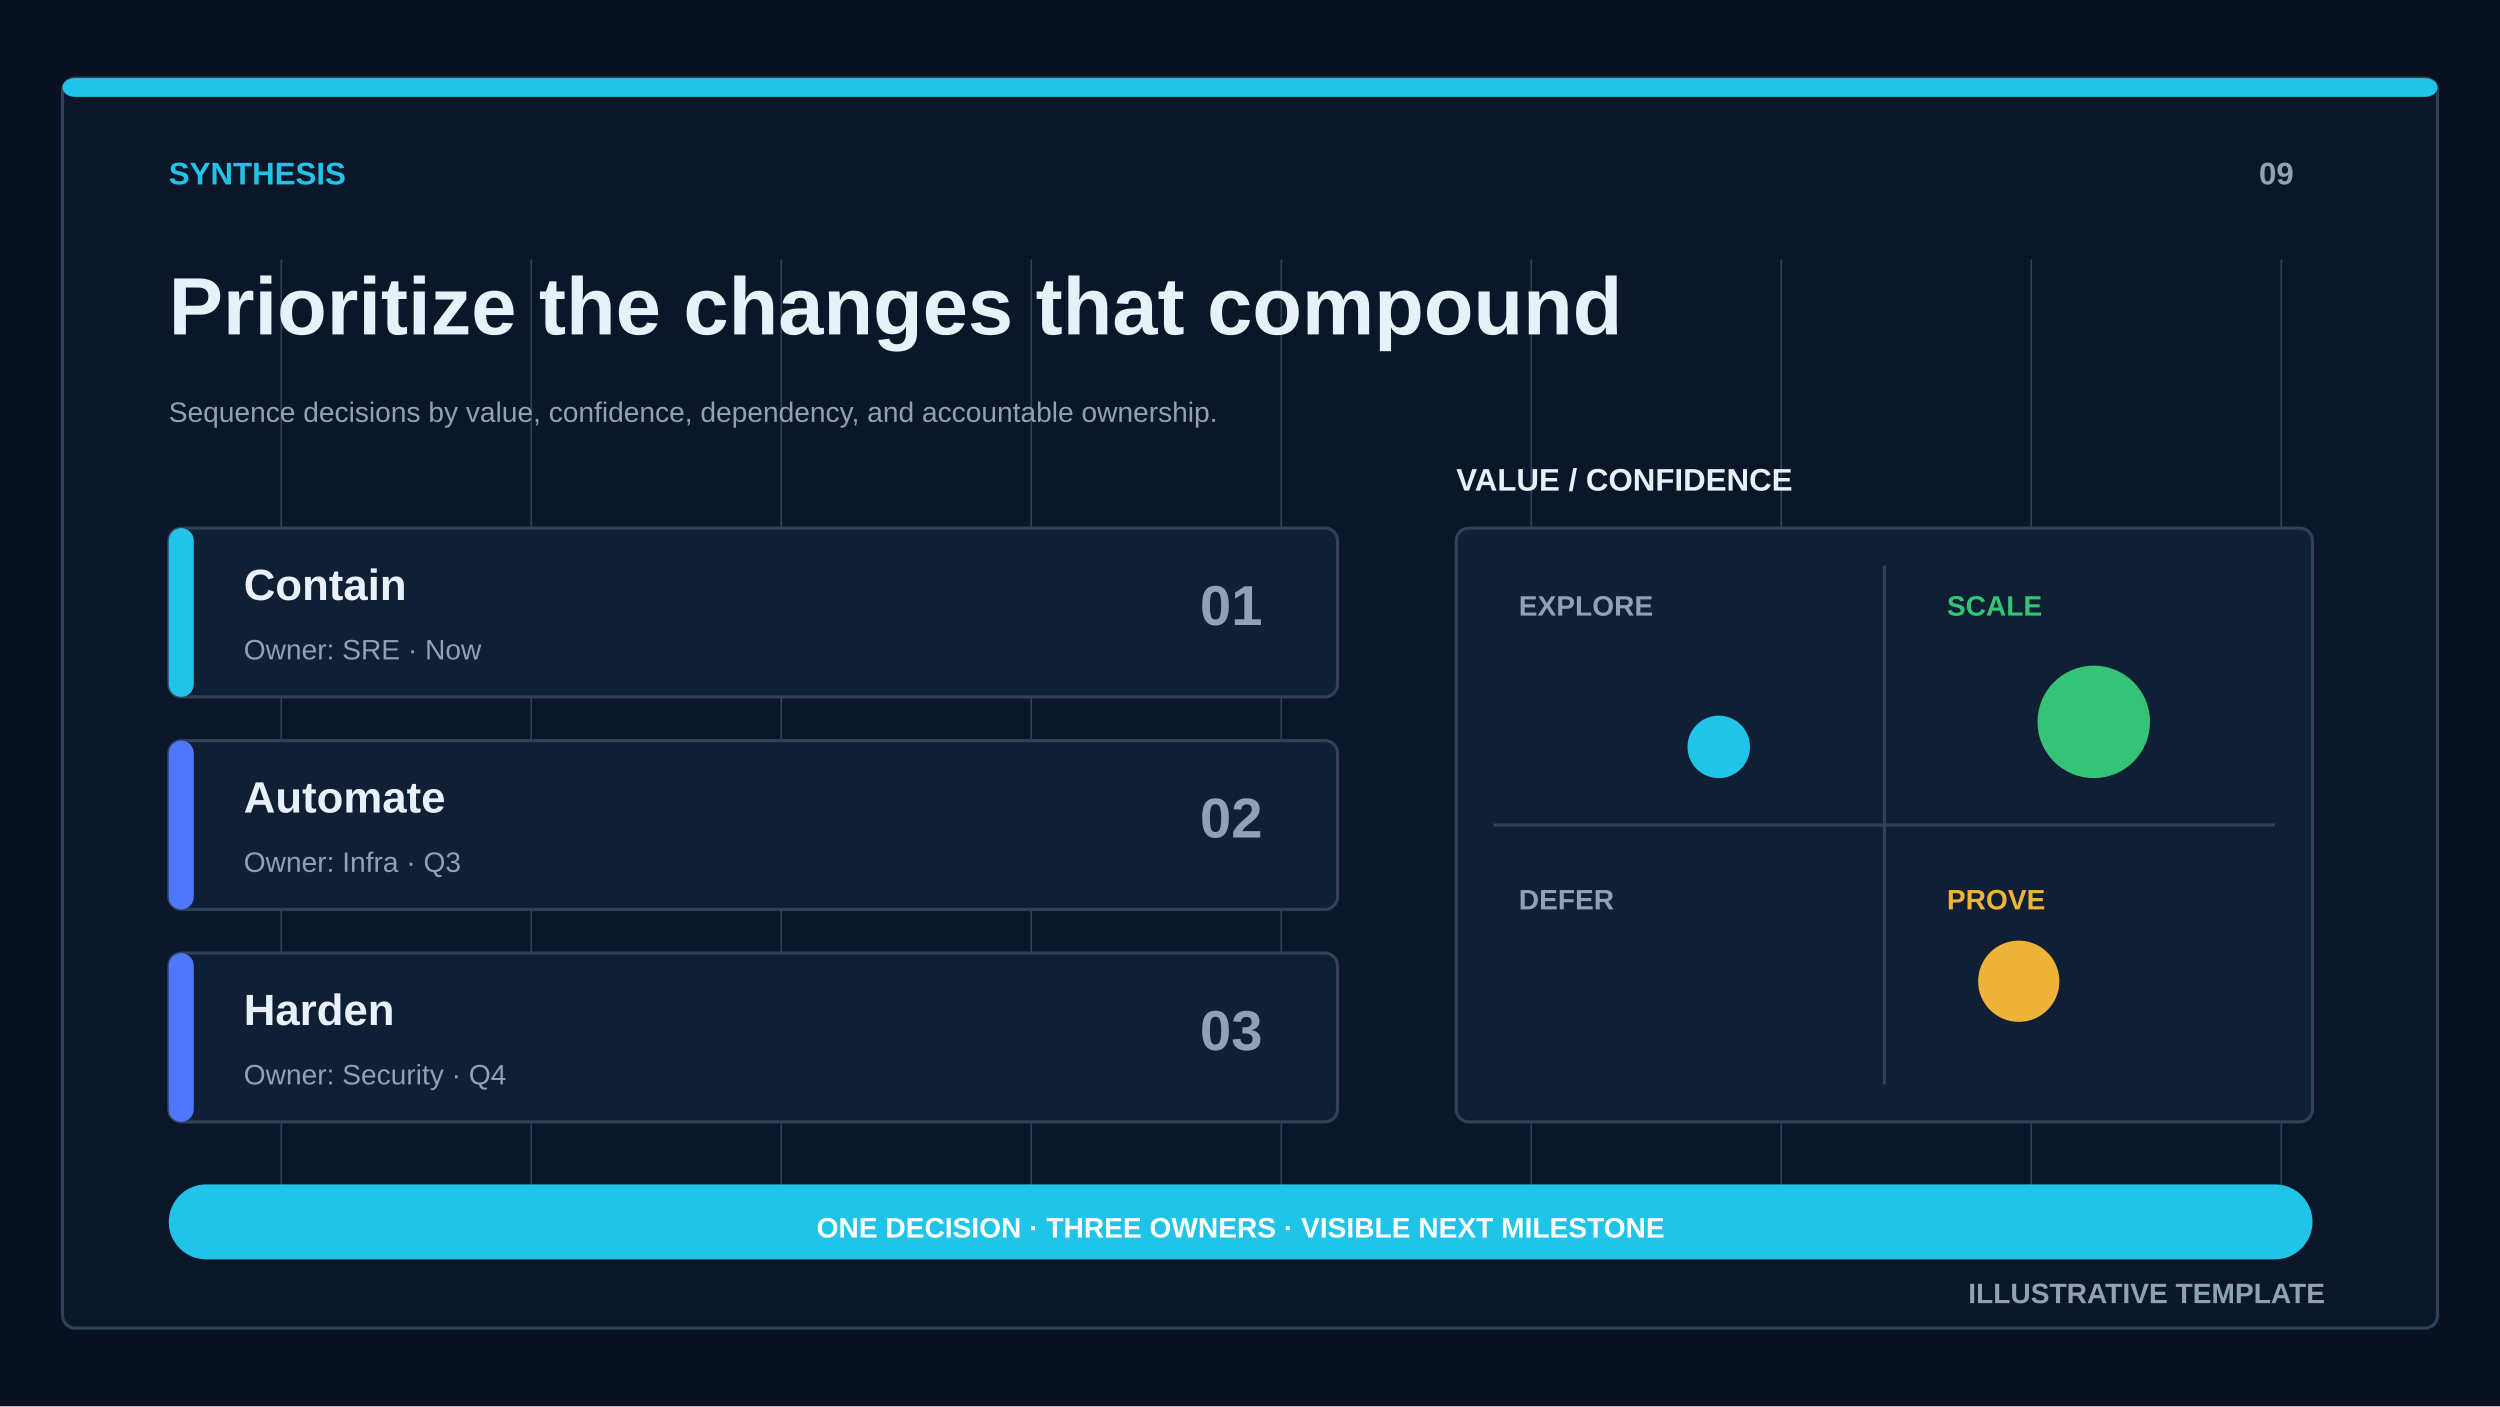
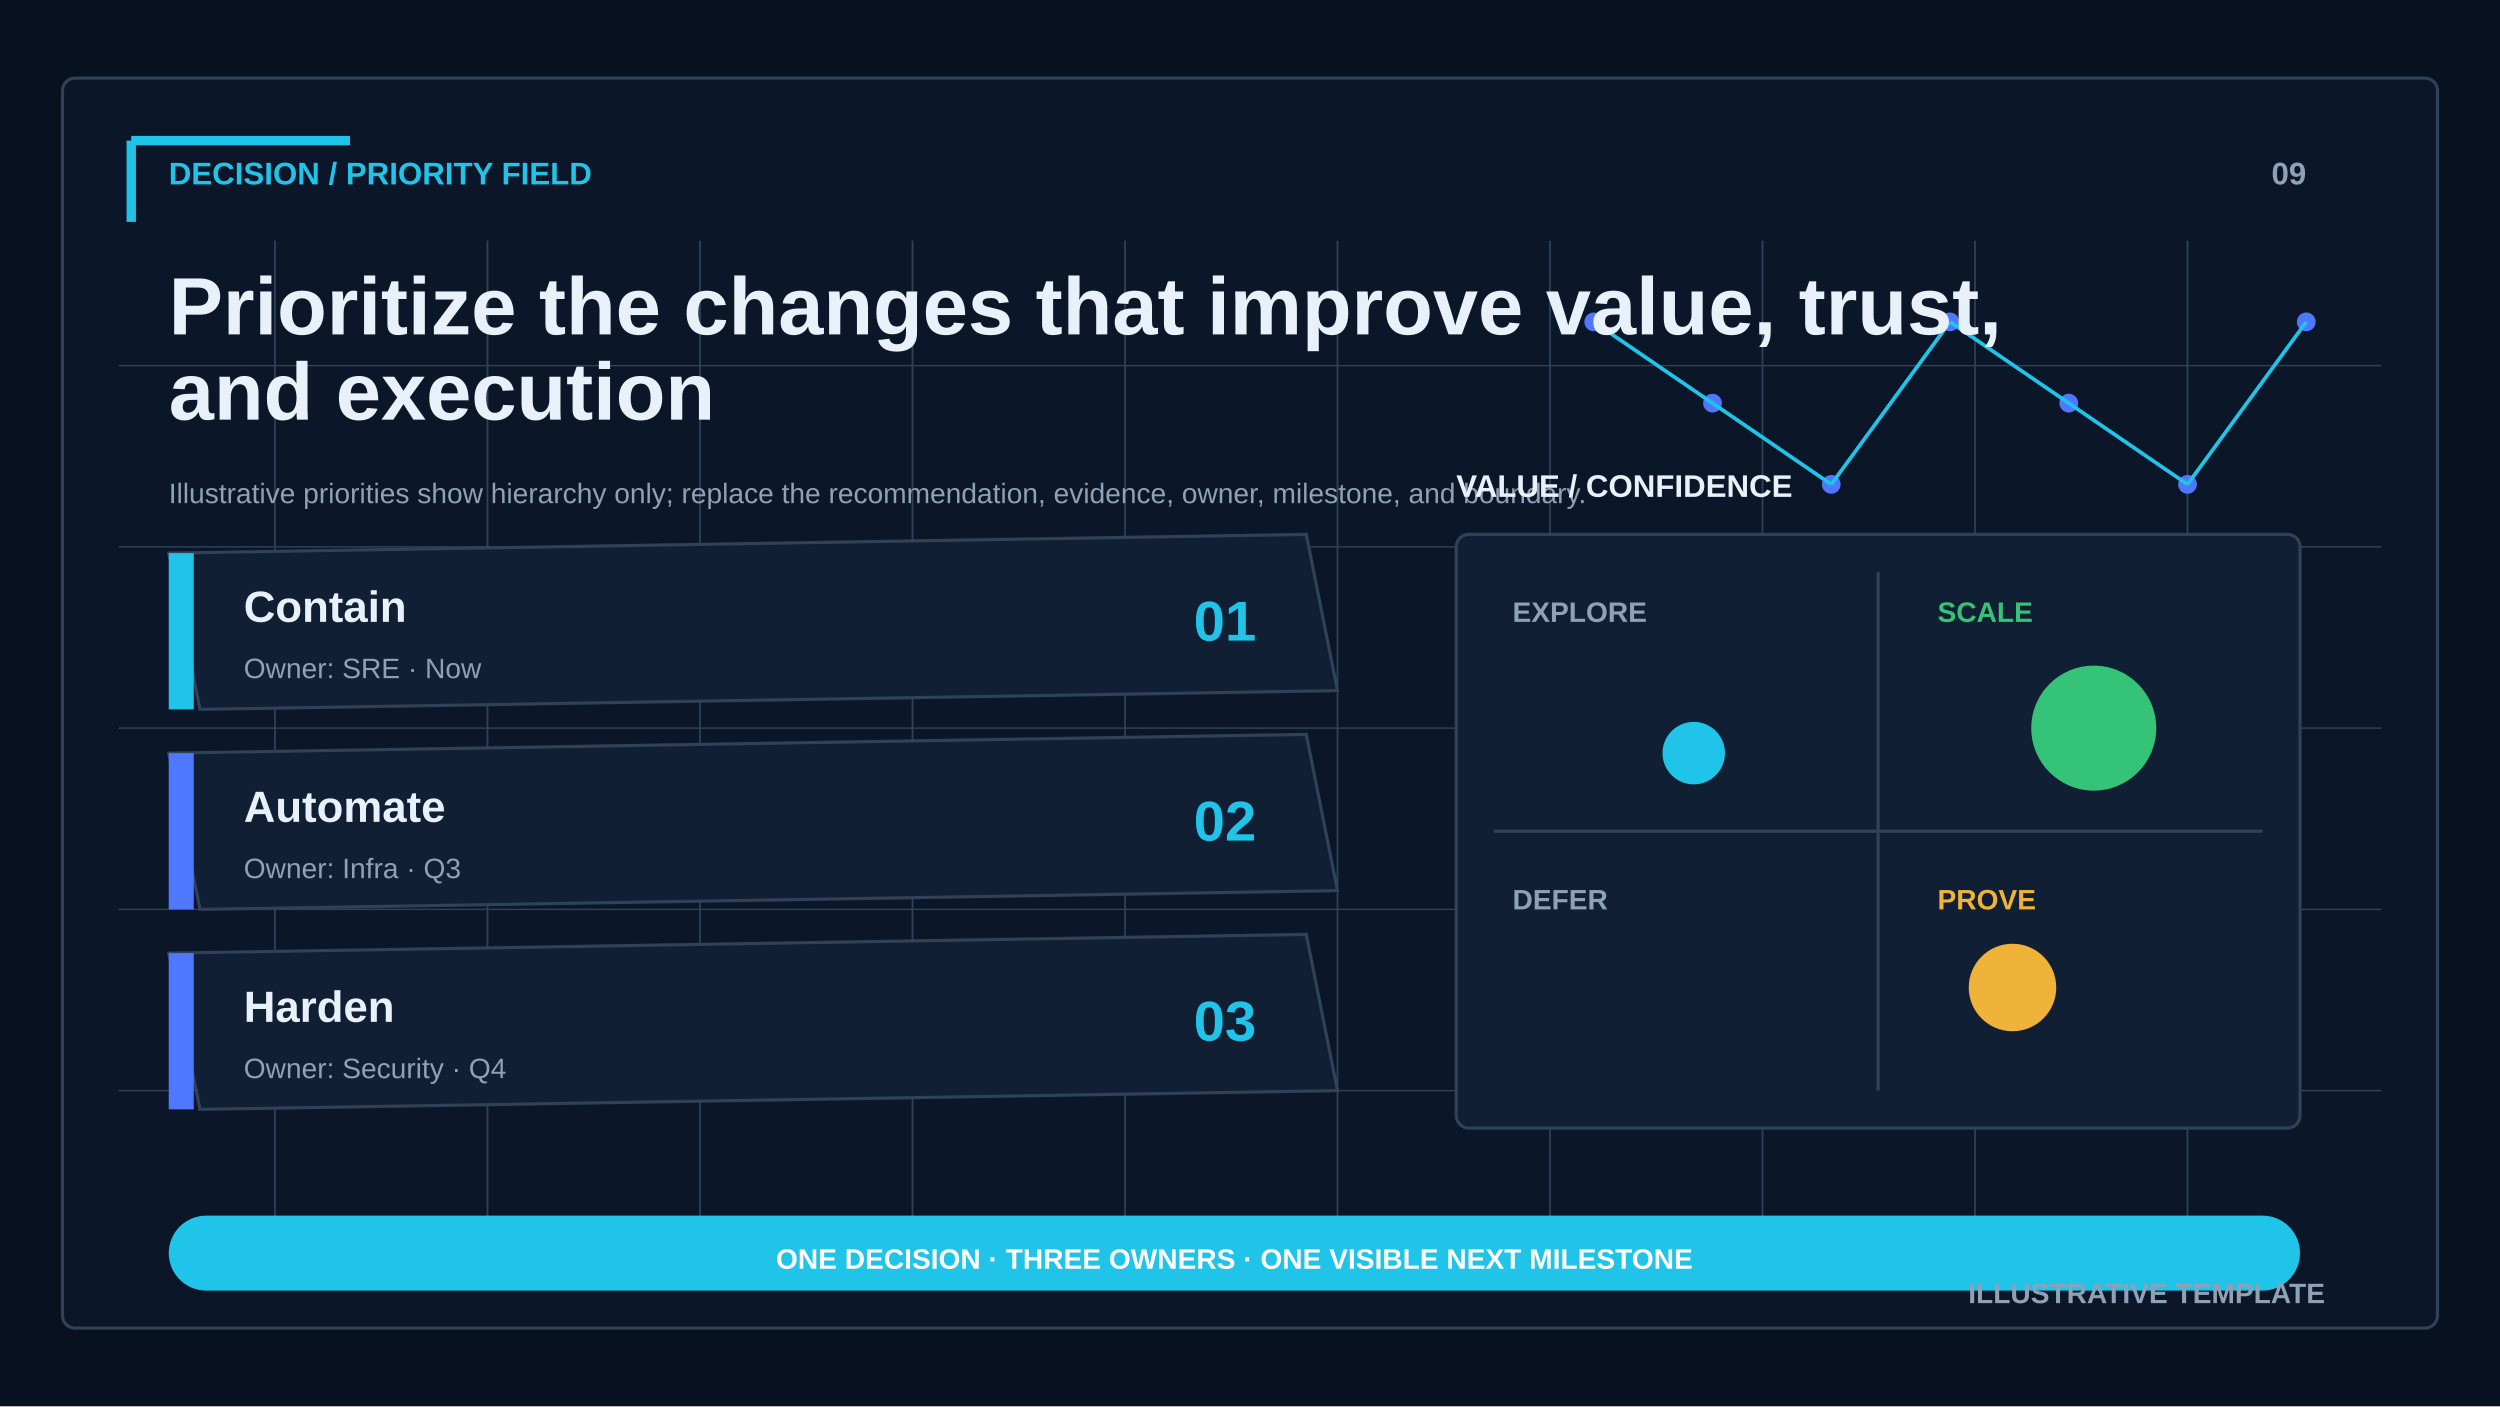
<svg xmlns="http://www.w3.org/2000/svg" width="1600" height="900" viewBox="0 0 1600 900">
  <rect x="0" y="0" width="1600" height="900" rx="0" fill="#07111F" stroke="none" stroke-width="0" />
  <g transform="translate(40 50) scale(2)">
    <rect x="0" y="0" width="760" height="400" rx="4" fill="#0B1728" stroke="#304259" stroke-width="1" />
-     <rect x="0" y="0" width="760" height="6" rx="4" fill="#20C4E8" stroke="none" stroke-width="0" />
+     <line x1="68" y1="52" x2="68" y2="382" stroke="#304259" stroke-width="0.55" />
+     <line x1="136" y1="52" x2="136" y2="382" stroke="#304259" stroke-width="0.55" />
+     <line x1="204" y1="52" x2="204" y2="382" stroke="#304259" stroke-width="0.55" />
+     <line x1="272" y1="52" x2="272" y2="382" stroke="#304259" stroke-width="0.55" />
+     <line x1="340" y1="52" x2="340" y2="382" stroke="#304259" stroke-width="0.55" />
+     <line x1="408" y1="52" x2="408" y2="382" stroke="#304259" stroke-width="0.55" />
+     <line x1="476" y1="52" x2="476" y2="382" stroke="#304259" stroke-width="0.55" />
+     <line x1="544" y1="52" x2="544" y2="382" stroke="#304259" stroke-width="0.55" />
+     <line x1="612" y1="52" x2="612" y2="382" stroke="#304259" stroke-width="0.55" />
+     <line x1="680" y1="52" x2="680" y2="382" stroke="#304259" stroke-width="0.55" />
+     <line x1="18" y1="92" x2="742" y2="92" stroke="#304259" stroke-width="0.45" />
+     <line x1="18" y1="150" x2="742" y2="150" stroke="#304259" stroke-width="0.45" />
+     <line x1="18" y1="208" x2="742" y2="208" stroke="#304259" stroke-width="0.45" />
+     <line x1="18" y1="266" x2="742" y2="266" stroke="#304259" stroke-width="0.45" />
+     <line x1="18" y1="324" x2="742" y2="324" stroke="#304259" stroke-width="0.45" />
+     <circle cx="490" cy="78" r="3" fill="#5077FF" />
+     <circle cx="528" cy="104" r="3" fill="#5077FF" />
+     <line x1="490" y1="78" x2="528" y2="104" stroke="#20C4E8" stroke-width="1.2" />
+     <circle cx="566" cy="130" r="3" fill="#5077FF" />
+     <line x1="528" y1="104" x2="566" y2="130" stroke="#20C4E8" stroke-width="1.2" />
+     <circle cx="604" cy="78" r="3" fill="#5077FF" />
+     <line x1="566" y1="130" x2="604" y2="78" stroke="#20C4E8" stroke-width="1.2" />
+     <circle cx="642" cy="104" r="3" fill="#5077FF" />
+     <line x1="604" y1="78" x2="642" y2="104" stroke="#20C4E8" stroke-width="1.2" />
+     <circle cx="680" cy="130" r="3" fill="#5077FF" />
+     <line x1="642" y1="104" x2="680" y2="130" stroke="#20C4E8" stroke-width="1.2" />
+     <circle cx="718" cy="78" r="3" fill="#5077FF" />
+     <line x1="680" y1="130" x2="718" y2="78" stroke="#20C4E8" stroke-width="1.2" />
+     <line x1="22" y1="46" x2="22" y2="20" stroke="#20C4E8" stroke-width="3" />
+     <line x1="22" y1="20" x2="92" y2="20" stroke="#20C4E8" stroke-width="3" />
    <text data-role="label" x="34" y="34" font-family="Arial" font-size="10" font-weight="700" fill="#20C4E8" text-anchor="start">
-       <tspan x="34" dy="0">SYNTHESIS</tspan>
+       <tspan x="34" dy="0">DECISION / PRIORITY FIELD</tspan>
    </text>
-     <text data-role="page-number" x="714" y="34" font-family="Arial" font-size="10" font-weight="700" fill="#8EA1B6" text-anchor="end">
-       <tspan x="714" dy="0">09</tspan>
+     <text data-role="page-number" x="718" y="34" font-family="Arial" font-size="10" font-weight="700" fill="#8EA1B6" text-anchor="end">
+       <tspan x="718" dy="0">09</tspan>
    </text>
-     <line x1="70" y1="58" x2="70" y2="374" stroke="#304259" stroke-width="0.5" />
-     <line x1="150" y1="58" x2="150" y2="374" stroke="#304259" stroke-width="0.5" />
-     <line x1="230" y1="58" x2="230" y2="374" stroke="#304259" stroke-width="0.5" />
-     <line x1="310" y1="58" x2="310" y2="374" stroke="#304259" stroke-width="0.5" />
-     <line x1="390" y1="58" x2="390" y2="374" stroke="#304259" stroke-width="0.5" />
-     <line x1="470" y1="58" x2="470" y2="374" stroke="#304259" stroke-width="0.5" />
-     <line x1="550" y1="58" x2="550" y2="374" stroke="#304259" stroke-width="0.5" />
-     <line x1="630" y1="58" x2="630" y2="374" stroke="#304259" stroke-width="0.5" />
-     <line x1="710" y1="58" x2="710" y2="374" stroke="#304259" stroke-width="0.5" />
-     <text data-role="slide-title" x="34" y="82" font-family="Arial" font-size="26" font-weight="700" fill="#E8F1FA" text-anchor="start">
-       <tspan x="34" dy="0">Prioritize the changes that compound</tspan>
+     <text data-role="slide-title" x="34" y="82" font-family="Bahnschrift SemiCondensed, Arial Narrow, Arial, sans-serif" font-size="26" font-weight="700" fill="#E8F1FA" text-anchor="start">
+       <tspan x="34" dy="0">Prioritize the changes that improve value, trust,</tspan>
+       <tspan x="34" dy="27.3">and execution</tspan>
    </text>
-     <text data-role="caption" x="34" y="110" font-family="Arial" font-size="9" font-weight="400" fill="#8EA1B6" text-anchor="start">
-       <tspan x="34" dy="0">Sequence decisions by value, confidence, dependency, and accountable ownership.</tspan>
+     <text data-role="caption" x="34" y="136" font-family="Arial" font-size="9" font-weight="400" fill="#8EA1B6" text-anchor="start">
+       <tspan x="34" dy="0">Illustrative priorities show hierarchy only; replace the recommendation, evidence, owner, milestone, and boundary.</tspan>
    </text>
-     <rect x="34" y="144" width="374" height="54" rx="4" fill="#101F33" stroke="#304259" stroke-width="1" />
-     <rect x="34" y="144" width="8" height="54" rx="4" fill="#20C4E8" stroke="none" stroke-width="0" />
-     <text data-role="subheading" x="58" y="167" font-family="Arial" font-size="14" font-weight="700" fill="#E8F1FA" text-anchor="start">
+     <polygon points="34,152 398,146 408,196 44,202" fill="#101F33" stroke="#304259" stroke-width="1" />
+     <rect x="34" y="152" width="8" height="50" rx="0" fill="#20C4E8" stroke="none" stroke-width="0" />
+     <text data-role="subheading" x="58" y="174" font-family="Arial" font-size="14" font-weight="700" fill="#E8F1FA" text-anchor="start">
      <tspan x="58" dy="0">Contain</tspan>
    </text>
-     <text data-role="annotation" x="58" y="186" font-family="Arial" font-size="9" font-weight="400" fill="#8EA1B6" text-anchor="start">
+     <text data-role="annotation" x="58" y="192" font-family="Arial" font-size="9" font-weight="400" fill="#8EA1B6" text-anchor="start">
      <tspan x="58" dy="0">Owner: SRE · Now</tspan>
    </text>
-     <text data-role="metric" x="384" y="175" font-family="Arial" font-size="18" font-weight="700" fill="#8EA1B6" text-anchor="end">
-       <tspan x="384" dy="0">01</tspan>
+     <text data-role="metric" x="382" y="180" font-family="Bahnschrift SemiCondensed, Arial Narrow, Arial, sans-serif" font-size="18" font-weight="700" fill="#20C4E8" text-anchor="end">
+       <tspan x="382" dy="0">01</tspan>
    </text>
-     <rect x="34" y="212" width="374" height="54" rx="4" fill="#101F33" stroke="#304259" stroke-width="1" />
-     <rect x="34" y="212" width="8" height="54" rx="4" fill="#5077FF" stroke="none" stroke-width="0" />
-     <text data-role="subheading" x="58" y="235" font-family="Arial" font-size="14" font-weight="700" fill="#E8F1FA" text-anchor="start">
+     <polygon points="34,216 398,210 408,260 44,266" fill="#101F33" stroke="#304259" stroke-width="1" />
+     <rect x="34" y="216" width="8" height="50" rx="0" fill="#5077FF" stroke="none" stroke-width="0" />
+     <text data-role="subheading" x="58" y="238" font-family="Arial" font-size="14" font-weight="700" fill="#E8F1FA" text-anchor="start">
      <tspan x="58" dy="0">Automate</tspan>
    </text>
-     <text data-role="annotation" x="58" y="254" font-family="Arial" font-size="9" font-weight="400" fill="#8EA1B6" text-anchor="start">
+     <text data-role="annotation" x="58" y="256" font-family="Arial" font-size="9" font-weight="400" fill="#8EA1B6" text-anchor="start">
      <tspan x="58" dy="0">Owner: Infra · Q3</tspan>
    </text>
-     <text data-role="metric" x="384" y="243" font-family="Arial" font-size="18" font-weight="700" fill="#8EA1B6" text-anchor="end">
-       <tspan x="384" dy="0">02</tspan>
+     <text data-role="metric" x="382" y="244" font-family="Bahnschrift SemiCondensed, Arial Narrow, Arial, sans-serif" font-size="18" font-weight="700" fill="#20C4E8" text-anchor="end">
+       <tspan x="382" dy="0">02</tspan>
    </text>
-     <rect x="34" y="280" width="374" height="54" rx="4" fill="#101F33" stroke="#304259" stroke-width="1" />
-     <rect x="34" y="280" width="8" height="54" rx="4" fill="#5077FF" stroke="none" stroke-width="0" />
-     <text data-role="subheading" x="58" y="303" font-family="Arial" font-size="14" font-weight="700" fill="#E8F1FA" text-anchor="start">
+     <polygon points="34,280 398,274 408,324 44,330" fill="#101F33" stroke="#304259" stroke-width="1" />
+     <rect x="34" y="280" width="8" height="50" rx="0" fill="#5077FF" stroke="none" stroke-width="0" />
+     <text data-role="subheading" x="58" y="302" font-family="Arial" font-size="14" font-weight="700" fill="#E8F1FA" text-anchor="start">
      <tspan x="58" dy="0">Harden</tspan>
    </text>
-     <text data-role="annotation" x="58" y="322" font-family="Arial" font-size="9" font-weight="400" fill="#8EA1B6" text-anchor="start">
+     <text data-role="annotation" x="58" y="320" font-family="Arial" font-size="9" font-weight="400" fill="#8EA1B6" text-anchor="start">
      <tspan x="58" dy="0">Owner: Security · Q4</tspan>
    </text>
-     <text data-role="metric" x="384" y="311" font-family="Arial" font-size="18" font-weight="700" fill="#8EA1B6" text-anchor="end">
-       <tspan x="384" dy="0">03</tspan>
+     <text data-role="metric" x="382" y="308" font-family="Bahnschrift SemiCondensed, Arial Narrow, Arial, sans-serif" font-size="18" font-weight="700" fill="#20C4E8" text-anchor="end">
+       <tspan x="382" dy="0">03</tspan>
    </text>
-     <text data-role="label" x="446" y="132" font-family="Arial" font-size="10" font-weight="700" fill="#E8F1FA" text-anchor="start">
+     <text data-role="label" x="446" y="134" font-family="Arial" font-size="10" font-weight="700" fill="#E8F1FA" text-anchor="start">
      <tspan x="446" dy="0">VALUE / CONFIDENCE</tspan>
    </text>
-     <rect x="446" y="144" width="274" height="190" rx="4" fill="#101F33" stroke="#304259" stroke-width="1" />
-     <line x1="583" y1="156" x2="583" y2="322" stroke="#304259" stroke-width="1" />
-     <line x1="458" y1="239" x2="708" y2="239" stroke="#304259" stroke-width="1" />
-     <text data-role="annotation" x="466" y="172" font-family="Arial" font-size="9" font-weight="700" fill="#8EA1B6" text-anchor="start">
-       <tspan x="466" dy="0">EXPLORE</tspan>
+     <rect x="446" y="146" width="270" height="190" rx="4" fill="#101F33" stroke="#304259" stroke-width="1" />
+     <line x1="581" y1="158" x2="581" y2="324" stroke="#304259" stroke-width="1" />
+     <line x1="458" y1="241" x2="704" y2="241" stroke="#304259" stroke-width="1" />
+     <text data-role="annotation" x="464" y="174" font-family="Arial" font-size="9" font-weight="700" fill="#8EA1B6" text-anchor="start">
+       <tspan x="464" dy="0">EXPLORE</tspan>
    </text>
-     <text data-role="annotation" x="603" y="172" font-family="Arial" font-size="9" font-weight="700" fill="#35C477" text-anchor="start">
-       <tspan x="603" dy="0">SCALE</tspan>
+     <text data-role="annotation" x="600" y="174" font-family="Arial" font-size="9" font-weight="700" fill="#35C477" text-anchor="start">
+       <tspan x="600" dy="0">SCALE</tspan>
    </text>
-     <text data-role="annotation" x="466" y="266" font-family="Arial" font-size="9" font-weight="700" fill="#8EA1B6" text-anchor="start">
-       <tspan x="466" dy="0">DEFER</tspan>
+     <text data-role="annotation" x="464" y="266" font-family="Arial" font-size="9" font-weight="700" fill="#8EA1B6" text-anchor="start">
+       <tspan x="464" dy="0">DEFER</tspan>
    </text>
-     <text data-role="annotation" x="603" y="266" font-family="Arial" font-size="9" font-weight="700" fill="#F0B33A" text-anchor="start">
-       <tspan x="603" dy="0">PROVE</tspan>
+     <text data-role="annotation" x="600" y="266" font-family="Arial" font-size="9" font-weight="700" fill="#F0B33A" text-anchor="start">
+       <tspan x="600" dy="0">PROVE</tspan>
    </text>
-     <circle cx="650" cy="206" r="18" fill="#35C477" />
-     <circle cx="626" cy="289" r="13" fill="#F0B33A" />
-     <circle cx="530" cy="214" r="10" fill="#20C4E8" />
-     <rect x="34" y="354" width="686" height="24" rx="12" fill="#20C4E8" stroke="none" stroke-width="0" />
-     <text data-role="source" x="377" y="371" font-family="Arial" font-size="9" font-weight="700" fill="#FFFFFF" text-anchor="middle">
-       <tspan x="377" dy="0">ONE DECISION · THREE OWNERS · VISIBLE NEXT MILESTONE</tspan>
+     <circle cx="650" cy="208" r="20" fill="#35C477" />
+     <circle cx="624" cy="291" r="14" fill="#F0B33A" />
+     <circle cx="522" cy="216" r="10" fill="#20C4E8" />
+     <rect x="34" y="364" width="682" height="24" rx="12" fill="#20C4E8" stroke="none" stroke-width="0" />
+     <text data-role="source" x="375" y="381" font-family="Arial" font-size="9" font-weight="700" fill="#FFFFFF" text-anchor="middle">
+       <tspan x="375" dy="0">ONE DECISION · THREE OWNERS · ONE VISIBLE NEXT MILESTONE</tspan>
    </text>
    <text data-role="source" x="724" y="392" font-family="Arial" font-size="9" font-weight="700" fill="#8EA1B6" text-anchor="end">
      <tspan x="724" dy="0">ILLUSTRATIVE TEMPLATE</tspan>
    </text>
  </g>
</svg>
